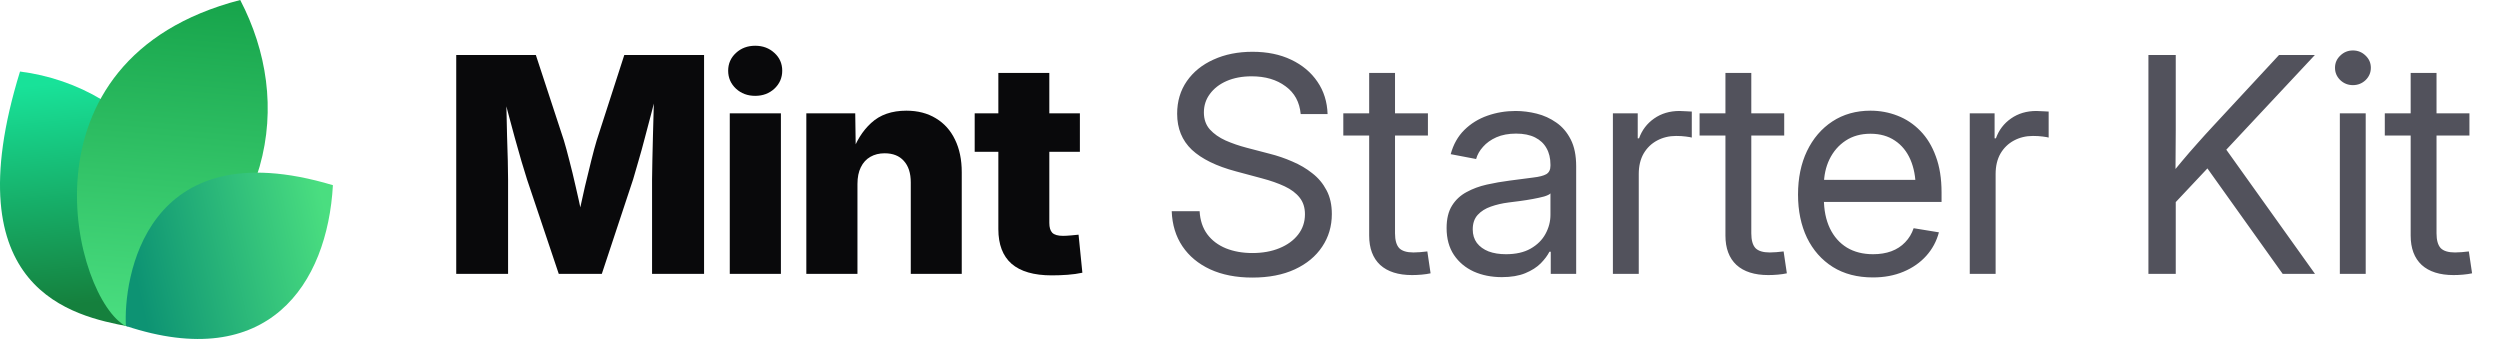
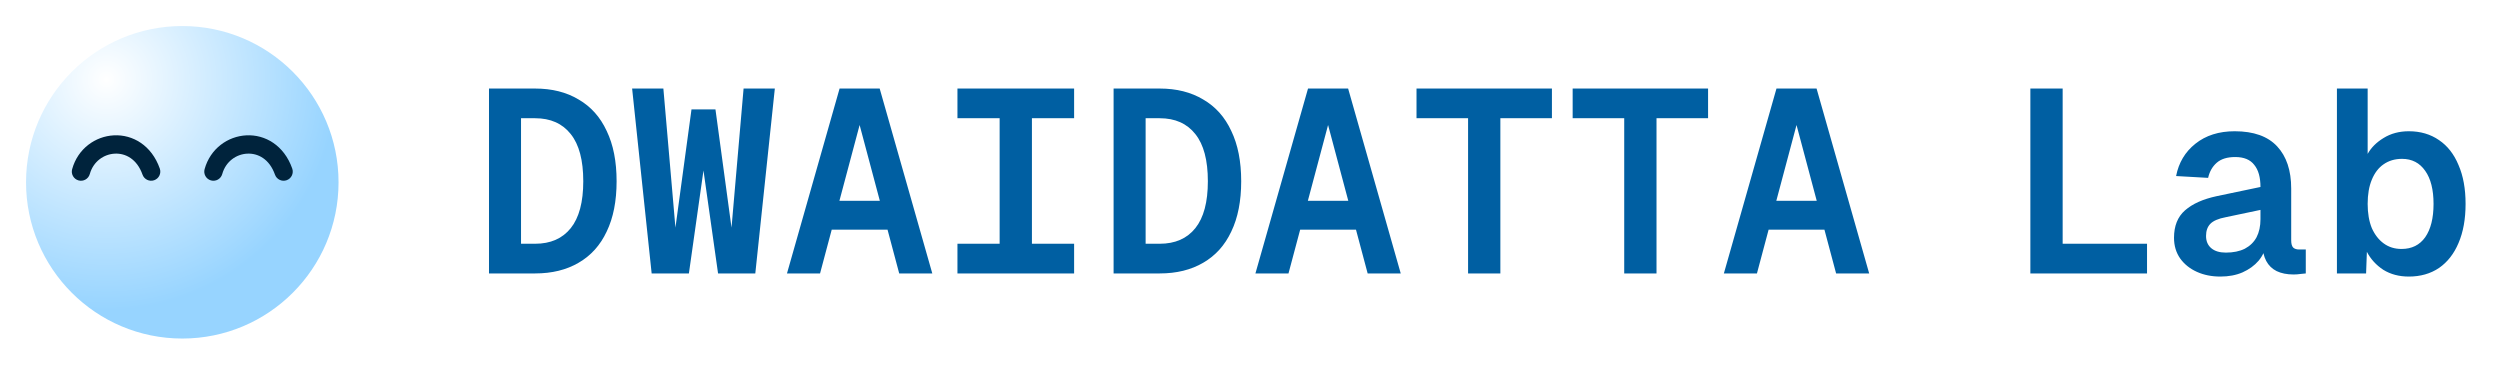
- <svg xmlns="http://www.w3.org/2000/svg" width="177" height="24" viewBox="0 0 177 24" fill="none">
-   <path d="M9.061 23.108C5.268 22.377 -3.391 20.627 1.417 5.064C9.634 6.099 16.973 14.064 9.061 23.108Z" fill="url(#paint0_linear_17557_2020)" />
-   <path d="M8.919 23.094C5.276 21.222 0.784 4.209 17.007 0C20.757 7.193 19.621 16.545 8.919 23.094Z" fill="url(#paint1_linear_17557_2020)" />
-   <path d="M8.914 23.079C8.735 19.882 10.159 9.085 23.57 13.111C23.181 20.123 18.984 26.418 8.914 23.079Z" fill="url(#paint2_linear_17557_2020)" />
-   <path d="M32.301 19.392V3.894H37.938L39.925 9.948C40.036 10.315 40.164 10.787 40.31 11.362C40.462 11.938 40.611 12.552 40.757 13.204C40.91 13.855 41.048 14.483 41.173 15.086C41.305 15.682 41.412 16.192 41.495 16.615H40.695C40.771 16.192 40.871 15.682 40.996 15.086C41.128 14.49 41.267 13.866 41.412 13.214C41.565 12.562 41.714 11.948 41.86 11.373C42.005 10.79 42.133 10.315 42.244 9.948L44.2 3.894H49.848V19.392H46.166V12.704C46.166 12.357 46.173 11.917 46.187 11.383C46.2 10.849 46.214 10.27 46.228 9.646C46.249 9.022 46.266 8.391 46.28 7.753C46.301 7.115 46.311 6.519 46.311 5.964H46.623C46.485 6.561 46.332 7.181 46.166 7.826C45.999 8.471 45.833 9.102 45.666 9.719C45.507 10.336 45.351 10.901 45.198 11.414C45.053 11.928 44.928 12.357 44.824 12.704L42.608 19.392H39.561L37.314 12.704C37.203 12.357 37.072 11.928 36.919 11.414C36.773 10.901 36.614 10.34 36.441 9.729C36.274 9.112 36.104 8.481 35.931 7.836C35.764 7.192 35.608 6.567 35.463 5.964H35.827C35.834 6.512 35.844 7.105 35.858 7.743C35.872 8.374 35.886 9.005 35.9 9.636C35.92 10.26 35.938 10.839 35.952 11.373C35.965 11.907 35.972 12.351 35.972 12.704V19.392H32.301ZM51.668 19.392V8.024H55.288V19.392H51.668ZM53.468 6.786C52.927 6.786 52.473 6.616 52.105 6.276C51.738 5.93 51.554 5.507 51.554 5.007C51.554 4.508 51.738 4.088 52.105 3.749C52.473 3.409 52.927 3.239 53.468 3.239C54.009 3.239 54.463 3.409 54.83 3.749C55.198 4.082 55.382 4.501 55.382 5.007C55.382 5.507 55.198 5.93 54.83 6.276C54.463 6.616 54.009 6.786 53.468 6.786ZM60.708 13.027V19.392H57.088V8.024H60.551L60.593 10.967H60.281C60.593 10.024 61.061 9.268 61.685 8.7C62.309 8.124 63.138 7.836 64.171 7.836C64.975 7.836 65.672 8.017 66.262 8.377C66.851 8.731 67.302 9.234 67.614 9.885C67.933 10.537 68.092 11.307 68.092 12.194V19.392H64.483V12.912C64.483 12.26 64.32 11.754 63.994 11.394C63.675 11.033 63.221 10.853 62.632 10.853C62.25 10.853 61.914 10.936 61.623 11.102C61.332 11.269 61.106 11.515 60.947 11.841C60.787 12.16 60.708 12.555 60.708 13.027ZM76.456 8.024V10.749H69.008V8.024H76.456ZM70.683 5.163H74.292V15.783C74.292 16.102 74.361 16.334 74.5 16.48C74.646 16.625 74.899 16.698 75.259 16.698C75.405 16.698 75.596 16.688 75.831 16.667C76.074 16.646 76.251 16.629 76.362 16.615L76.632 19.309C76.313 19.378 75.963 19.427 75.582 19.455C75.207 19.482 74.836 19.496 74.469 19.496C73.2 19.496 72.25 19.222 71.619 18.674C70.995 18.127 70.683 17.308 70.683 16.22V5.163Z" fill="#09090B" />
-   <path d="M88.667 19.652C87.523 19.652 86.528 19.458 85.682 19.07C84.843 18.681 84.188 18.137 83.716 17.437C83.245 16.736 82.992 15.908 82.957 14.951H84.933C84.968 15.596 85.148 16.14 85.474 16.584C85.8 17.021 86.24 17.354 86.795 17.582C87.35 17.804 87.974 17.915 88.667 17.915C89.388 17.915 90.026 17.801 90.581 17.572C91.143 17.343 91.583 17.024 91.902 16.615C92.228 16.199 92.391 15.717 92.391 15.169C92.391 14.698 92.266 14.306 92.017 13.994C91.767 13.675 91.413 13.408 90.956 13.193C90.498 12.978 89.954 12.787 89.323 12.621L87.502 12.132C86.123 11.765 85.082 11.255 84.382 10.603C83.689 9.944 83.342 9.095 83.342 8.055C83.342 7.174 83.571 6.404 84.028 5.746C84.486 5.087 85.117 4.577 85.921 4.217C86.726 3.849 87.645 3.666 88.678 3.666C89.718 3.666 90.63 3.853 91.413 4.227C92.204 4.602 92.824 5.122 93.275 5.787C93.726 6.446 93.965 7.209 93.993 8.076H92.089C92.013 7.23 91.656 6.574 91.018 6.11C90.387 5.638 89.586 5.403 88.615 5.403C87.95 5.403 87.36 5.513 86.847 5.735C86.341 5.957 85.946 6.262 85.661 6.651C85.377 7.032 85.235 7.469 85.235 7.961C85.235 8.447 85.377 8.849 85.661 9.168C85.946 9.48 86.317 9.74 86.774 9.948C87.232 10.149 87.724 10.319 88.251 10.457L89.884 10.884C90.439 11.023 90.977 11.206 91.496 11.435C92.023 11.657 92.495 11.934 92.911 12.267C93.334 12.593 93.67 12.995 93.92 13.474C94.17 13.945 94.294 14.504 94.294 15.149C94.294 16.015 94.066 16.788 93.608 17.468C93.157 18.148 92.512 18.681 91.673 19.07C90.834 19.458 89.832 19.652 88.667 19.652ZM101.097 8.024V9.594H95.106V8.024H101.097ZM96.937 5.163H98.767V16.521C98.767 17 98.865 17.347 99.059 17.562C99.26 17.77 99.6 17.874 100.078 17.874C100.21 17.874 100.366 17.867 100.546 17.853C100.733 17.832 100.903 17.815 101.056 17.801L101.285 19.351C101.097 19.392 100.886 19.423 100.65 19.444C100.414 19.465 100.189 19.475 99.974 19.475C98.996 19.475 98.244 19.236 97.717 18.758C97.197 18.272 96.937 17.579 96.937 16.677V5.163ZM106.33 19.621C105.595 19.621 104.932 19.489 104.343 19.226C103.754 18.955 103.285 18.564 102.939 18.05C102.592 17.53 102.419 16.896 102.419 16.147C102.419 15.495 102.547 14.965 102.804 14.556C103.06 14.146 103.403 13.828 103.833 13.599C104.263 13.363 104.742 13.186 105.269 13.068C105.796 12.95 106.333 12.857 106.881 12.787C107.574 12.69 108.132 12.617 108.555 12.569C108.978 12.52 109.287 12.441 109.481 12.33C109.675 12.212 109.772 12.014 109.772 11.737V11.654C109.772 11.203 109.679 10.815 109.492 10.489C109.311 10.163 109.041 9.91 108.68 9.729C108.32 9.549 107.872 9.459 107.338 9.459C106.805 9.459 106.34 9.546 105.945 9.719C105.556 9.892 105.241 10.118 104.998 10.395C104.755 10.665 104.593 10.953 104.509 11.258L102.71 10.915C102.897 10.222 103.22 9.65 103.677 9.199C104.135 8.748 104.679 8.412 105.31 8.19C105.941 7.968 106.607 7.857 107.307 7.857C107.8 7.857 108.295 7.92 108.795 8.044C109.301 8.169 109.765 8.381 110.188 8.679C110.611 8.97 110.951 9.369 111.208 9.875C111.464 10.374 111.593 11.005 111.593 11.768V19.392H109.793V17.822H109.7C109.568 18.085 109.363 18.359 109.086 18.643C108.809 18.921 108.444 19.153 107.994 19.34C107.543 19.527 106.988 19.621 106.33 19.621ZM106.621 17.998C107.321 17.998 107.904 17.867 108.368 17.603C108.84 17.333 109.19 16.986 109.419 16.563C109.654 16.133 109.772 15.682 109.772 15.211V13.692C109.703 13.769 109.554 13.841 109.325 13.911C109.096 13.973 108.829 14.032 108.524 14.088C108.226 14.143 107.921 14.192 107.609 14.233C107.304 14.275 107.033 14.309 106.798 14.337C106.354 14.393 105.938 14.49 105.549 14.628C105.168 14.76 104.86 14.954 104.624 15.211C104.388 15.467 104.27 15.811 104.27 16.241C104.27 16.615 104.367 16.934 104.561 17.198C104.762 17.461 105.04 17.662 105.393 17.801C105.747 17.933 106.156 17.998 106.621 17.998ZM114.193 19.392V8.024H115.951V9.792H116.045C116.253 9.209 116.61 8.741 117.116 8.388C117.622 8.034 118.219 7.857 118.905 7.857C119.058 7.857 119.217 7.864 119.384 7.878C119.55 7.885 119.682 7.892 119.779 7.899V9.74C119.716 9.719 119.578 9.695 119.363 9.667C119.155 9.639 118.922 9.625 118.666 9.625C118.174 9.625 117.726 9.733 117.324 9.948C116.922 10.163 116.603 10.471 116.367 10.874C116.138 11.276 116.024 11.758 116.024 12.319V19.392H114.193ZM126.322 8.024V9.594H120.33V8.024H126.322ZM122.161 5.163H123.992V16.521C123.992 17 124.089 17.347 124.283 17.562C124.484 17.77 124.824 17.874 125.302 17.874C125.434 17.874 125.59 17.867 125.77 17.853C125.958 17.832 126.127 17.815 126.28 17.801L126.509 19.351C126.322 19.392 126.11 19.423 125.874 19.444C125.639 19.465 125.413 19.475 125.198 19.475C124.221 19.475 123.468 19.236 122.941 18.758C122.421 18.272 122.161 17.579 122.161 16.677V5.163ZM132.604 19.642C131.502 19.642 130.555 19.396 129.765 18.903C128.974 18.404 128.364 17.714 127.934 16.834C127.511 15.946 127.3 14.927 127.3 13.775C127.3 12.611 127.511 11.584 127.934 10.697C128.364 9.802 128.964 9.102 129.734 8.596C130.51 8.089 131.408 7.836 132.428 7.836C133.1 7.836 133.738 7.954 134.341 8.19C134.952 8.426 135.489 8.783 135.954 9.261C136.425 9.74 136.793 10.343 137.056 11.071C137.327 11.792 137.462 12.645 137.462 13.63V14.296H128.433V12.735H136.463L135.631 13.297C135.631 12.541 135.506 11.876 135.257 11.3C135.007 10.725 134.643 10.277 134.165 9.958C133.686 9.632 133.107 9.469 132.428 9.469C131.748 9.469 131.162 9.632 130.67 9.958C130.177 10.284 129.796 10.725 129.526 11.279C129.262 11.827 129.13 12.441 129.13 13.12V14.046C129.13 14.864 129.273 15.572 129.557 16.168C129.841 16.757 130.243 17.211 130.763 17.53C131.283 17.842 131.901 17.998 132.615 17.998C133.093 17.998 133.523 17.929 133.905 17.79C134.293 17.645 134.619 17.433 134.882 17.156C135.153 16.879 135.354 16.546 135.486 16.157L137.275 16.449C137.108 17.08 136.81 17.634 136.38 18.113C135.95 18.591 135.413 18.966 134.768 19.236C134.123 19.507 133.402 19.642 132.604 19.642ZM139.459 19.392V8.024H141.217V9.792H141.311C141.519 9.209 141.876 8.741 142.382 8.388C142.888 8.034 143.485 7.857 144.171 7.857C144.324 7.857 144.483 7.864 144.649 7.878C144.816 7.885 144.948 7.892 145.045 7.899V9.74C144.982 9.719 144.844 9.695 144.629 9.667C144.421 9.639 144.188 9.625 143.932 9.625C143.439 9.625 142.992 9.733 142.59 9.948C142.188 10.163 141.869 10.471 141.633 10.874C141.404 11.276 141.29 11.758 141.29 12.319V19.392H139.459ZM153.429 14.961V12.715C153.783 12.257 154.136 11.82 154.49 11.404C154.844 10.981 155.204 10.565 155.572 10.156C155.939 9.74 156.314 9.327 156.695 8.918L161.355 3.894H163.893L157.277 10.967H157.184L153.429 14.961ZM152.108 19.392V3.894H154.043V9.241L154.022 12.559L154.043 13.505V19.392H152.108ZM161.615 19.392L155.967 11.477L157.173 9.969L163.903 19.392H161.615ZM165.661 19.392V8.024H167.492V19.392H165.661ZM166.587 6.027C166.24 6.027 165.942 5.909 165.692 5.673C165.443 5.43 165.318 5.139 165.318 4.799C165.318 4.459 165.443 4.172 165.692 3.936C165.942 3.693 166.24 3.572 166.587 3.572C166.934 3.572 167.232 3.693 167.482 3.936C167.731 4.172 167.856 4.459 167.856 4.799C167.856 5.139 167.731 5.43 167.482 5.673C167.232 5.909 166.934 6.027 166.587 6.027ZM174.836 8.024V9.594H168.844V8.024H174.836ZM170.675 5.163H172.506V16.521C172.506 17 172.603 17.347 172.797 17.562C172.998 17.77 173.338 17.874 173.816 17.874C173.948 17.874 174.104 17.867 174.284 17.853C174.472 17.832 174.641 17.815 174.794 17.801L175.023 19.351C174.836 19.392 174.624 19.423 174.388 19.444C174.153 19.465 173.927 19.475 173.712 19.475C172.735 19.475 171.982 19.236 171.455 18.758C170.935 18.272 170.675 17.579 170.675 16.677V5.163Z" fill="#52525C" />
+ <svg xmlns="http://www.w3.org/2000/svg" width="192" height="28" viewBox="0 0 192 28" fill="none">
+   <rect x="2" y="2" width="24" height="24" rx="12" fill="url(#paint0_radial_1_26)" />
+   <path d="M8.749 10.394C10.193 10.323 11.643 11.16 12.272 12.945C12.401 13.311 12.209 13.712 11.842 13.841C11.476 13.97 11.075 13.778 10.946 13.413C10.518 12.2 9.627 11.76 8.818 11.8C7.977 11.841 7.165 12.399 6.896 13.367C6.792 13.741 6.404 13.96 6.03 13.856C5.656 13.752 5.437 13.365 5.541 12.991C5.98 11.406 7.336 10.464 8.749 10.394ZM18.921 10.394C20.365 10.323 21.814 11.16 22.444 12.945C22.573 13.311 22.38 13.712 22.014 13.841C21.648 13.97 21.247 13.778 21.118 13.413C20.69 12.2 19.799 11.76 18.99 11.8C18.149 11.841 17.337 12.399 17.068 13.367C16.964 13.741 16.576 13.96 16.202 13.856C15.828 13.752 15.609 13.365 15.713 12.991C16.152 11.406 17.508 10.464 18.921 10.394Z" fill="#00233C" />
+   <path d="M37.555 21V6.8H41.095C42.389 6.8 43.502 7.08 44.435 7.64C45.382 8.187 46.102 8.993 46.595 10.06C47.102 11.113 47.355 12.4 47.355 13.92C47.355 15.44 47.102 16.727 46.595 17.78C46.102 18.833 45.382 19.633 44.435 20.18C43.502 20.727 42.389 21 41.095 21H37.555ZM40.015 18.72H41.095C42.282 18.72 43.195 18.32 43.835 17.52C44.475 16.72 44.795 15.52 44.795 13.92C44.795 12.307 44.475 11.1 43.835 10.3C43.195 9.487 42.282 9.08 41.095 9.08H40.015V18.72ZM50.047 21L48.547 6.8H50.947L51.967 18.56H51.727L53.107 8.4H54.947L56.327 18.56H56.087L57.107 6.8H59.507L58.007 21H55.147L53.787 11.4H54.267L52.907 21H50.047ZM60.44 21L64.48 6.8H67.559L71.6 21H69.059L66.019 9.6L62.98 21H60.44ZM62.919 17.64L63.599 15.42H68.439L69.12 17.64H62.919ZM73.532 21V18.72H76.772V9.08H73.532V6.8H82.492V9.08H79.252V18.72H82.492V21H73.532ZM85.524 21V6.8H89.064C90.357 6.8 91.471 7.08 92.404 7.64C93.351 8.187 94.071 8.993 94.564 10.06C95.071 11.113 95.324 12.4 95.324 13.92C95.324 15.44 95.071 16.727 94.564 17.78C94.071 18.833 93.351 19.633 92.404 20.18C91.471 20.727 90.357 21 89.064 21H85.524ZM87.984 18.72H89.064C90.251 18.72 91.164 18.32 91.804 17.52C92.444 16.72 92.764 15.52 92.764 13.92C92.764 12.307 92.444 11.1 91.804 10.3C91.164 9.487 90.251 9.08 89.064 9.08H87.984V18.72ZM96.416 21L100.456 6.8H103.536L107.576 21H105.036L101.996 9.6L98.956 21H96.416ZM98.896 17.64L99.576 15.42H104.416L105.096 17.64H98.896ZM112.748 21V9.08H108.788V6.8H119.188V9.08H115.228V21H112.748ZM124.74 21V9.08H120.78V6.8H131.18V9.08H127.22V21H124.74ZM132.393 21L136.433 6.8H139.513L143.553 21H141.013L137.973 9.6L134.933 21H132.393ZM134.873 17.64L135.553 15.42H140.393L141.073 17.64H134.873Z" fill="#005FA2" />
+   <path d="M155.932 21V6.8H158.412V20.2L156.712 18.72H164.892V21H155.932ZM170.524 21.24C169.857 21.24 169.257 21.12 168.724 20.88C168.191 20.64 167.764 20.3 167.444 19.86C167.124 19.407 166.964 18.873 166.964 18.26C166.964 17.353 167.244 16.653 167.804 16.16C168.377 15.653 169.197 15.287 170.264 15.06L173.604 14.36C173.604 13.613 173.444 13.047 173.124 12.66C172.817 12.26 172.331 12.06 171.664 12.06C171.051 12.06 170.577 12.207 170.244 12.5C169.911 12.793 169.691 13.18 169.584 13.66L167.124 13.52C167.324 12.493 167.817 11.667 168.604 11.04C169.404 10.4 170.411 10.08 171.624 10.08C173.077 10.08 174.164 10.467 174.884 11.24C175.604 12.013 175.964 13.093 175.964 14.48V18.46C175.964 18.727 176.017 18.913 176.124 19.02C176.231 19.113 176.377 19.16 176.564 19.16H177.084V21C177.004 21.013 176.871 21.027 176.684 21.04C176.511 21.067 176.331 21.08 176.144 21.08C175.637 21.08 175.204 20.993 174.844 20.82C174.497 20.647 174.231 20.387 174.044 20.04C173.857 19.68 173.757 19.24 173.744 18.72H174.044C173.977 19.2 173.784 19.633 173.464 20.02C173.144 20.393 172.731 20.693 172.224 20.92C171.731 21.133 171.164 21.24 170.524 21.24ZM170.944 19.4C171.517 19.4 172.004 19.3 172.404 19.1C172.804 18.887 173.104 18.593 173.304 18.22C173.504 17.833 173.604 17.373 173.604 16.84V16.12L170.944 16.68C170.371 16.787 169.971 16.96 169.744 17.2C169.531 17.427 169.424 17.733 169.424 18.12C169.424 18.52 169.557 18.833 169.824 19.06C170.091 19.287 170.464 19.4 170.944 19.4ZM184.996 21.24C184.249 21.24 183.596 21.067 183.036 20.72C182.489 20.36 182.069 19.9 181.776 19.34L181.716 21H179.476V6.8H181.836V11.82C182.103 11.34 182.509 10.933 183.056 10.6C183.616 10.253 184.263 10.08 184.996 10.08C185.889 10.08 186.663 10.307 187.316 10.76C187.969 11.2 188.469 11.84 188.816 12.68C189.176 13.507 189.356 14.5 189.356 15.66C189.356 16.82 189.176 17.82 188.816 18.66C188.469 19.487 187.969 20.127 187.316 20.58C186.663 21.02 185.889 21.24 184.996 21.24ZM184.436 19.12C185.223 19.12 185.829 18.82 186.256 18.22C186.683 17.607 186.896 16.753 186.896 15.66C186.896 14.567 186.683 13.72 186.256 13.12C185.829 12.507 185.236 12.2 184.476 12.2C183.929 12.2 183.456 12.34 183.056 12.62C182.669 12.887 182.369 13.28 182.156 13.8C181.943 14.307 181.836 14.927 181.836 15.66C181.836 16.38 181.943 17 182.156 17.52C182.383 18.027 182.689 18.42 183.076 18.7C183.463 18.98 183.916 19.12 184.436 19.12Z" fill="#005FA2" />
  <defs>
-     <linearGradient id="paint0_linear_17557_2020" x1="3.776" y1="5.916" x2="5.232" y2="21.559" gradientUnits="userSpaceOnUse">
-       <stop stop-color="#18E299" />
-       <stop offset="1" stop-color="#15803D" />
-     </linearGradient>
-     <linearGradient id="paint1_linear_17557_2020" x1="12.171" y1="-0.718" x2="10.19" y2="22.983" gradientUnits="userSpaceOnUse">
-       <stop stop-color="#16A34A" />
-       <stop offset="1" stop-color="#4ADE80" />
-     </linearGradient>
-     <linearGradient id="paint2_linear_17557_2020" x1="23.133" y1="15.353" x2="9.338" y2="18.52" gradientUnits="userSpaceOnUse">
-       <stop stop-color="#4ADE80" />
-       <stop offset="1" stop-color="#0D9373" />
-     </linearGradient>
+     <radialGradient id="paint0_radial_1_26" cx="0" cy="0" r="1" gradientUnits="userSpaceOnUse" gradientTransform="translate(8.1875 6.11328) rotate(53.479) scale(17.7027)">
+       <stop stop-color="white" />
+       <stop offset="1" stop-color="#97D4FF" />
+     </radialGradient>
  </defs>
</svg>
